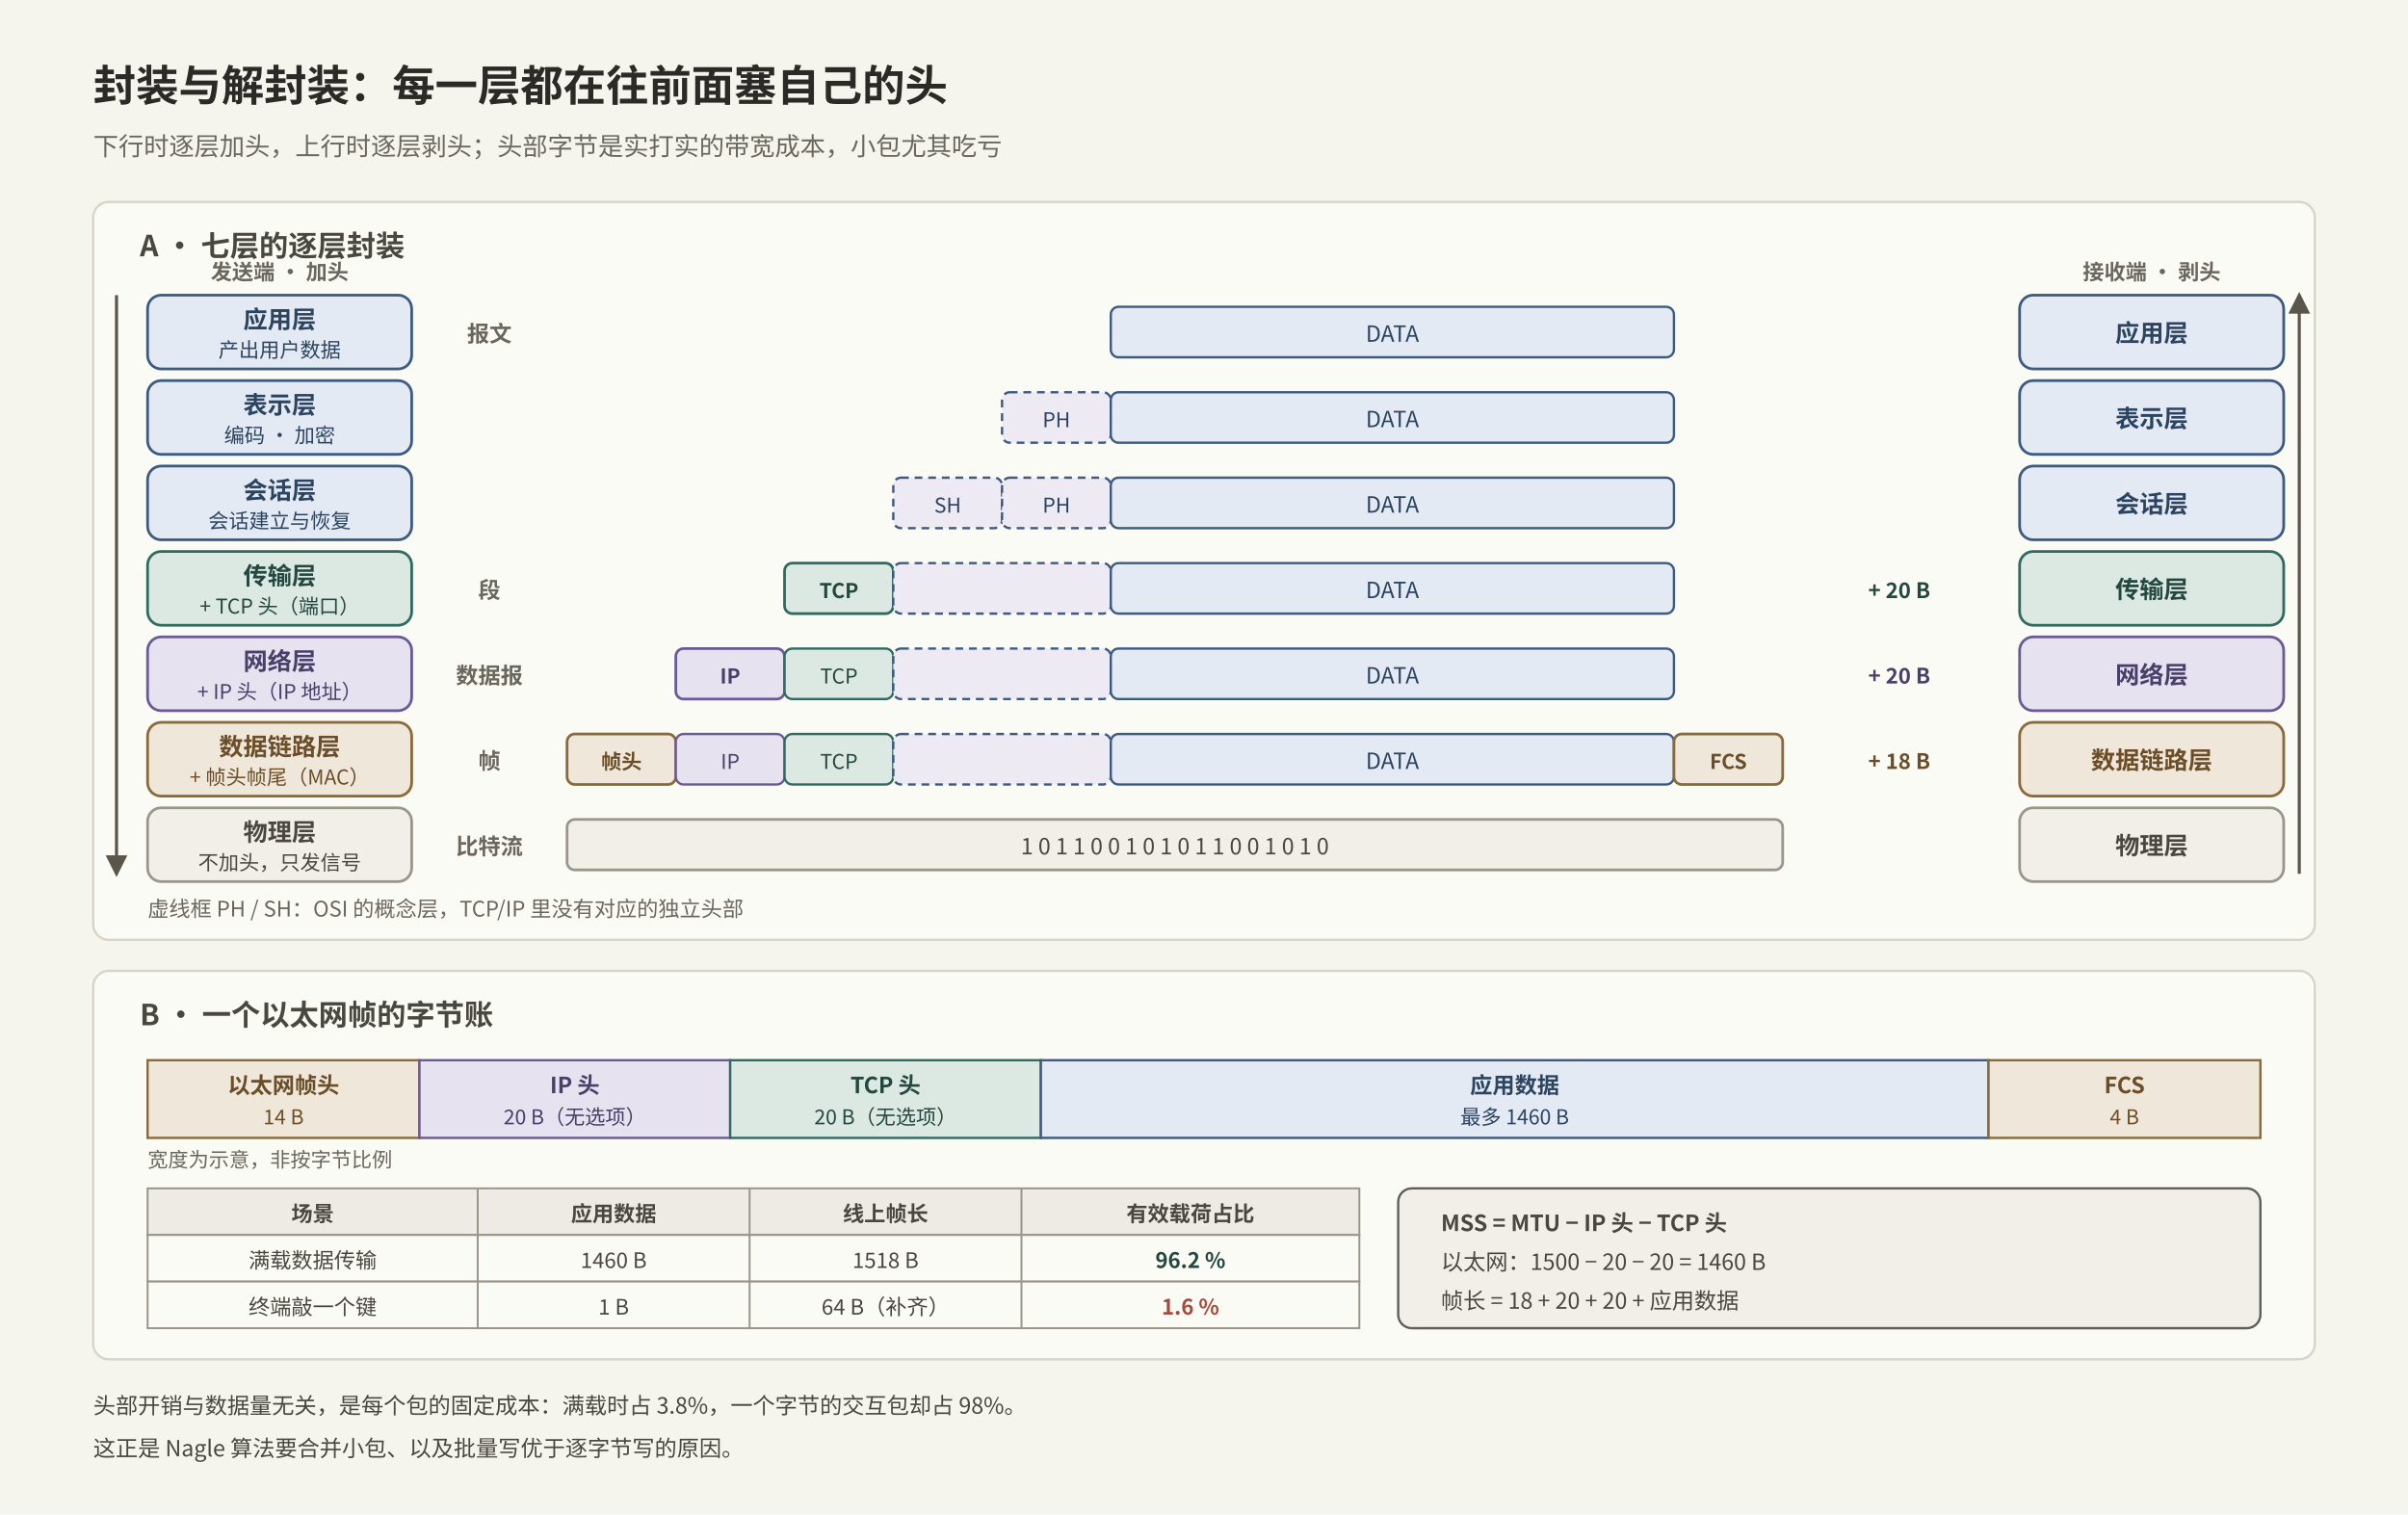
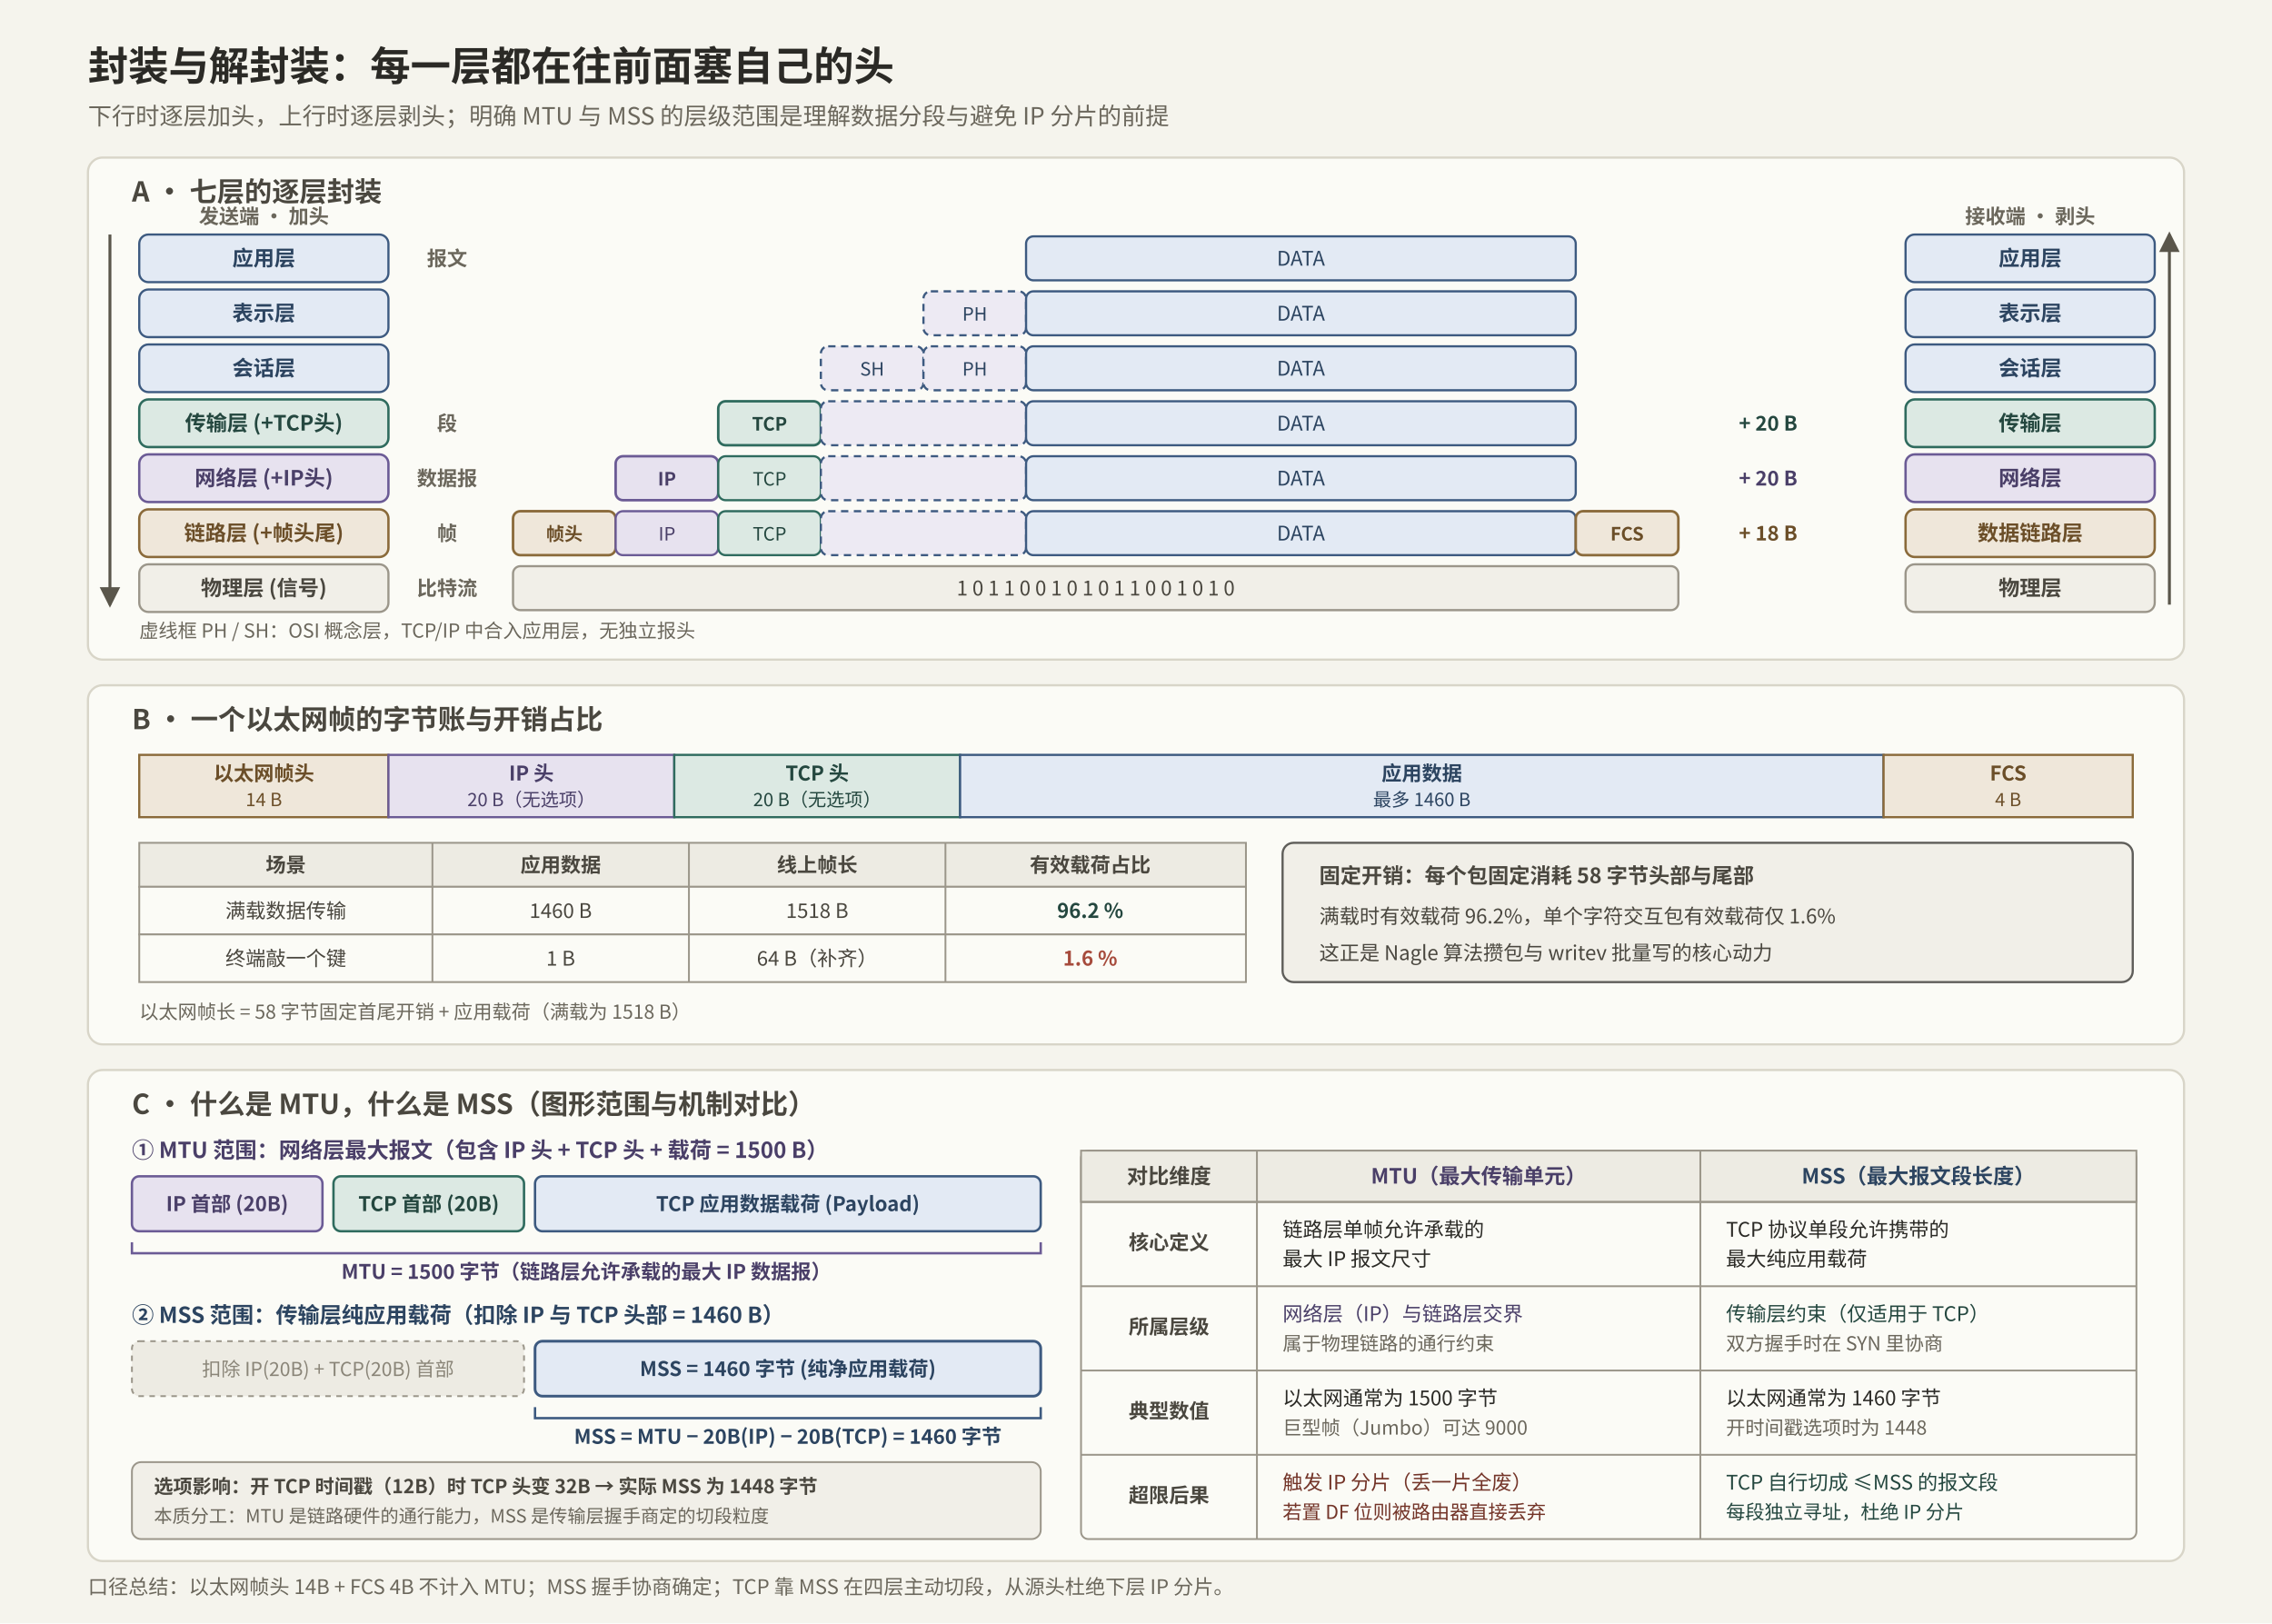
- <svg xmlns="http://www.w3.org/2000/svg" viewBox="0 0 1240 780" font-family="'PingFang SC','Hiragino Sans GB','Microsoft YaHei','Noto Sans CJK SC',sans-serif">
+ <svg xmlns="http://www.w3.org/2000/svg" viewBox="0 0 1240 886" font-family="'PingFang SC','Hiragino Sans GB','Microsoft YaHei','Noto Sans CJK SC',sans-serif">
  <defs>
    <marker id="arr" viewBox="0 0 10 10" refX="8.5" refY="5" markerWidth="7" markerHeight="7" orient="auto-start-reverse">
      <path d="M0,0 L10,5 L0,10 z" fill="#5A564B" />
    </marker>
  </defs>
-   <rect x="0" y="0" width="1240" height="780" fill="rgb(245, 244, 237)" />
-   <text x="48" y="52" font-size="22" font-weight="700" fill="#2B2A26">封装与解封装：每一层都在往前面塞自己的头</text>
-   <text x="48" y="80" font-size="13" fill="#6B675C">下行时逐层加头，上行时逐层剥头；头部字节是实打实的带宽成本，小包尤其吃亏</text>
-   <rect x="48" y="104" width="1144" height="380" rx="8" fill="#FBFBF6" stroke="#D8D5C8" stroke-width="1.2" />
-   <text x="72" y="132" font-size="15" font-weight="700" fill="#4A473F">A · 七层的逐层封装</text>
-   <line x1="60" y1="152" x2="60" y2="450" stroke="#5A564B" stroke-width="1.6" marker-end="url(#arr)" />
-   <line x1="1184" y1="450" x2="1184" y2="152" stroke="#5A564B" stroke-width="1.6" marker-end="url(#arr)" />
-   <rect x="76" y="152" width="136" height="38" rx="7" fill="#E3EAF4" stroke="#3D5A80" stroke-width="1.4" />
-   <text x="144" y="169" font-size="12.5" font-weight="700" fill="#2C4460" text-anchor="middle">应用层</text>
-   <text x="144" y="184" font-size="10.5" fill="#2C4460" text-anchor="middle">产出用户数据</text>
-   <rect x="76" y="196" width="136" height="38" rx="7" fill="#E3EAF4" stroke="#3D5A80" stroke-width="1.4" />
-   <text x="144" y="213" font-size="12.5" font-weight="700" fill="#2C4460" text-anchor="middle">表示层</text>
-   <text x="144" y="228" font-size="10.5" fill="#2C4460" text-anchor="middle">编码 · 加密</text>
-   <rect x="76" y="240" width="136" height="38" rx="7" fill="#E3EAF4" stroke="#3D5A80" stroke-width="1.4" />
-   <text x="144" y="257" font-size="12.5" font-weight="700" fill="#2C4460" text-anchor="middle">会话层</text>
-   <text x="144" y="272" font-size="10.5" fill="#2C4460" text-anchor="middle">会话建立与恢复</text>
-   <rect x="76" y="284" width="136" height="38" rx="7" fill="#DCE9E3" stroke="#2F6B5E" stroke-width="1.4" />
-   <text x="144" y="301" font-size="12.5" font-weight="700" fill="#24473F" text-anchor="middle">传输层</text>
-   <text x="144" y="316" font-size="10.5" fill="#24473F" text-anchor="middle">+ TCP 头（端口）</text>
-   <rect x="76" y="328" width="136" height="38" rx="7" fill="#E7E2EF" stroke="#6B5B95" stroke-width="1.4" />
-   <text x="144" y="345" font-size="12.5" font-weight="700" fill="#4A3F68" text-anchor="middle">网络层</text>
-   <text x="144" y="360" font-size="10.5" fill="#4A3F68" text-anchor="middle">+ IP 头（IP 地址）</text>
-   <rect x="76" y="372" width="136" height="38" rx="7" fill="#EFE7DA" stroke="#8A6A3A" stroke-width="1.4" />
-   <text x="144" y="389" font-size="12.5" font-weight="700" fill="#6B4E28" text-anchor="middle">数据链路层</text>
-   <text x="144" y="404" font-size="10.5" fill="#6B4E28" text-anchor="middle">+ 帧头帧尾（MAC）</text>
-   <rect x="76" y="416" width="136" height="38" rx="7" fill="#F1EFE8" stroke="#9B968A" stroke-width="1.4" />
-   <text x="144" y="433" font-size="12.5" font-weight="700" fill="#4A473F" text-anchor="middle">物理层</text>
-   <text x="144" y="448" font-size="10.5" fill="#4A473F" text-anchor="middle">不加头，只发信号</text>
-   <text x="252" y="176" font-size="11.5" font-weight="700" fill="#6B675C" text-anchor="middle">报文</text>
-   <text x="252" y="308" font-size="11.5" font-weight="700" fill="#6B675C" text-anchor="middle">段</text>
-   <text x="252" y="352" font-size="11.5" font-weight="700" fill="#6B675C" text-anchor="middle">数据报</text>
-   <text x="252" y="396" font-size="11.5" font-weight="700" fill="#6B675C" text-anchor="middle">帧</text>
-   <text x="252" y="440" font-size="11.5" font-weight="700" fill="#6B675C" text-anchor="middle">比特流</text>
-   <rect x="572" y="158" width="290" height="26" rx="4" fill="#E3EAF4" stroke="#3D5A80" stroke-width="1.2" />
-   <text x="717" y="176" font-size="11.5" fill="#2C4460" text-anchor="middle">DATA</text>
-   <rect x="516" y="202" width="56" height="26" rx="4" fill="#EDEAF3" stroke="#3D5A80" stroke-width="1.2" stroke-dasharray="4 3" />
-   <text x="544" y="220" font-size="10.5" fill="#2C4460" text-anchor="middle">PH</text>
-   <rect x="572" y="202" width="290" height="26" rx="4" fill="#E3EAF4" stroke="#3D5A80" stroke-width="1.2" />
-   <text x="717" y="220" font-size="11.5" fill="#2C4460" text-anchor="middle">DATA</text>
-   <rect x="460" y="246" width="56" height="26" rx="4" fill="#EDEAF3" stroke="#3D5A80" stroke-width="1.2" stroke-dasharray="4 3" />
-   <text x="488" y="264" font-size="10.5" fill="#2C4460" text-anchor="middle">SH</text>
-   <rect x="516" y="246" width="56" height="26" rx="4" fill="#EDEAF3" stroke="#3D5A80" stroke-width="1.2" stroke-dasharray="4 3" />
-   <text x="544" y="264" font-size="10.5" fill="#2C4460" text-anchor="middle">PH</text>
-   <rect x="572" y="246" width="290" height="26" rx="4" fill="#E3EAF4" stroke="#3D5A80" stroke-width="1.2" />
-   <text x="717" y="264" font-size="11.5" fill="#2C4460" text-anchor="middle">DATA</text>
-   <rect x="404" y="290" width="56" height="26" rx="4" fill="#DCE9E3" stroke="#2F6B5E" stroke-width="1.4" />
-   <text x="432" y="308" font-size="10.5" font-weight="700" fill="#24473F" text-anchor="middle">TCP</text>
-   <rect x="460" y="290" width="112" height="26" rx="4" fill="#EDEAF3" stroke="#3D5A80" stroke-width="1.2" stroke-dasharray="4 3" />
-   <rect x="572" y="290" width="290" height="26" rx="4" fill="#E3EAF4" stroke="#3D5A80" stroke-width="1.2" />
-   <text x="717" y="308" font-size="11.5" fill="#2C4460" text-anchor="middle">DATA</text>
-   <text x="978" y="308" font-size="11" font-weight="700" fill="#24473F" text-anchor="middle">+ 20 B</text>
-   <rect x="348" y="334" width="56" height="26" rx="4" fill="#E7E2EF" stroke="#6B5B95" stroke-width="1.4" />
-   <text x="376" y="352" font-size="10.5" font-weight="700" fill="#4A3F68" text-anchor="middle">IP</text>
-   <rect x="404" y="334" width="56" height="26" rx="4" fill="#DCE9E3" stroke="#2F6B5E" stroke-width="1.2" />
-   <text x="432" y="352" font-size="10.5" fill="#24473F" text-anchor="middle">TCP</text>
-   <rect x="460" y="334" width="112" height="26" rx="4" fill="#EDEAF3" stroke="#3D5A80" stroke-width="1.2" stroke-dasharray="4 3" />
-   <rect x="572" y="334" width="290" height="26" rx="4" fill="#E3EAF4" stroke="#3D5A80" stroke-width="1.2" />
-   <text x="717" y="352" font-size="11.5" fill="#2C4460" text-anchor="middle">DATA</text>
-   <text x="978" y="352" font-size="11" font-weight="700" fill="#4A3F68" text-anchor="middle">+ 20 B</text>
-   <rect x="292" y="378" width="56" height="26" rx="4" fill="#EFE7DA" stroke="#8A6A3A" stroke-width="1.4" />
-   <text x="320" y="396" font-size="10.5" font-weight="700" fill="#6B4E28" text-anchor="middle">帧头</text>
-   <rect x="348" y="378" width="56" height="26" rx="4" fill="#E7E2EF" stroke="#6B5B95" stroke-width="1.2" />
-   <text x="376" y="396" font-size="10.5" fill="#4A3F68" text-anchor="middle">IP</text>
-   <rect x="404" y="378" width="56" height="26" rx="4" fill="#DCE9E3" stroke="#2F6B5E" stroke-width="1.2" />
-   <text x="432" y="396" font-size="10.5" fill="#24473F" text-anchor="middle">TCP</text>
-   <rect x="460" y="378" width="112" height="26" rx="4" fill="#EDEAF3" stroke="#3D5A80" stroke-width="1.2" stroke-dasharray="4 3" />
-   <rect x="572" y="378" width="290" height="26" rx="4" fill="#E3EAF4" stroke="#3D5A80" stroke-width="1.2" />
-   <text x="717" y="396" font-size="11.5" fill="#2C4460" text-anchor="middle">DATA</text>
-   <rect x="862" y="378" width="56" height="26" rx="4" fill="#EFE7DA" stroke="#8A6A3A" stroke-width="1.4" />
-   <text x="890" y="396" font-size="10.5" font-weight="700" fill="#6B4E28" text-anchor="middle">FCS</text>
-   <text x="978" y="396" font-size="11" font-weight="700" fill="#6B4E28" text-anchor="middle">+ 18 B</text>
-   <rect x="292" y="422" width="626" height="26" rx="4" fill="#F1EFE8" stroke="#9B968A" stroke-width="1.4" />
-   <text x="605" y="440" font-size="11.5" fill="#4A473F" text-anchor="middle">1 0 1 1 0 0 1 0 1 0 1 1 0 0 1 0 1 0</text>
-   <text x="76" y="472" font-size="11" fill="#6B675C">虚线框 PH / SH：OSI 的概念层，TCP/IP 里没有对应的独立头部</text>
-   <rect x="1040" y="152" width="136" height="38" rx="7" fill="#E3EAF4" stroke="#3D5A80" stroke-width="1.4" />
-   <text x="1108" y="176" font-size="12.5" font-weight="700" fill="#2C4460" text-anchor="middle">应用层</text>
-   <rect x="1040" y="196" width="136" height="38" rx="7" fill="#E3EAF4" stroke="#3D5A80" stroke-width="1.4" />
-   <text x="1108" y="220" font-size="12.5" font-weight="700" fill="#2C4460" text-anchor="middle">表示层</text>
-   <rect x="1040" y="240" width="136" height="38" rx="7" fill="#E3EAF4" stroke="#3D5A80" stroke-width="1.4" />
-   <text x="1108" y="264" font-size="12.5" font-weight="700" fill="#2C4460" text-anchor="middle">会话层</text>
-   <rect x="1040" y="284" width="136" height="38" rx="7" fill="#DCE9E3" stroke="#2F6B5E" stroke-width="1.4" />
-   <text x="1108" y="308" font-size="12.5" font-weight="700" fill="#24473F" text-anchor="middle">传输层</text>
-   <rect x="1040" y="328" width="136" height="38" rx="7" fill="#E7E2EF" stroke="#6B5B95" stroke-width="1.4" />
-   <text x="1108" y="352" font-size="12.5" font-weight="700" fill="#4A3F68" text-anchor="middle">网络层</text>
-   <rect x="1040" y="372" width="136" height="38" rx="7" fill="#EFE7DA" stroke="#8A6A3A" stroke-width="1.4" />
-   <text x="1108" y="396" font-size="12.5" font-weight="700" fill="#6B4E28" text-anchor="middle">数据链路层</text>
-   <rect x="1040" y="416" width="136" height="38" rx="7" fill="#F1EFE8" stroke="#9B968A" stroke-width="1.4" />
-   <text x="1108" y="440" font-size="12.5" font-weight="700" fill="#4A473F" text-anchor="middle">物理层</text>
-   <text x="144" y="144" font-size="11" font-weight="700" fill="#6B675C" text-anchor="middle">发送端 · 加头</text>
-   <text x="1108" y="144" font-size="11" font-weight="700" fill="#6B675C" text-anchor="middle">接收端 · 剥头</text>
-   <rect x="48" y="500" width="1144" height="200" rx="8" fill="#FBFBF6" stroke="#D8D5C8" stroke-width="1.2" />
-   <text x="72" y="528" font-size="15" font-weight="700" fill="#4A473F">B · 一个以太网帧的字节账</text>
-   <rect x="76" y="546" width="140" height="40" fill="#EFE7DA" stroke="#8A6A3A" stroke-width="1.2" />
-   <text x="146" y="563" font-size="11.5" font-weight="700" fill="#6B4E28" text-anchor="middle">以太网帧头</text>
-   <text x="146" y="579" font-size="10.5" fill="#6B4E28" text-anchor="middle">14 B</text>
-   <rect x="216" y="546" width="160" height="40" fill="#E7E2EF" stroke="#6B5B95" stroke-width="1.2" />
-   <text x="296" y="563" font-size="11.5" font-weight="700" fill="#4A3F68" text-anchor="middle">IP 头</text>
-   <text x="296" y="579" font-size="10.5" fill="#4A3F68" text-anchor="middle">20 B（无选项）</text>
-   <rect x="376" y="546" width="160" height="40" fill="#DCE9E3" stroke="#2F6B5E" stroke-width="1.2" />
-   <text x="456" y="563" font-size="11.5" font-weight="700" fill="#24473F" text-anchor="middle">TCP 头</text>
-   <text x="456" y="579" font-size="10.5" fill="#24473F" text-anchor="middle">20 B（无选项）</text>
-   <rect x="536" y="546" width="488" height="40" fill="#E3EAF4" stroke="#3D5A80" stroke-width="1.2" />
-   <text x="780" y="563" font-size="11.5" font-weight="700" fill="#2C4460" text-anchor="middle">应用数据</text>
-   <text x="780" y="579" font-size="10.5" fill="#2C4460" text-anchor="middle">最多 1460 B</text>
-   <rect x="1024" y="546" width="140" height="40" fill="#EFE7DA" stroke="#8A6A3A" stroke-width="1.2" />
-   <text x="1094" y="563" font-size="11.5" font-weight="700" fill="#6B4E28" text-anchor="middle">FCS</text>
-   <text x="1094" y="579" font-size="10.5" fill="#6B4E28" text-anchor="middle">4 B</text>
-   <text x="76" y="601" font-size="10.5" fill="#6B675C">宽度为示意，非按字节比例</text>
-   <rect x="76" y="612" width="624" height="24" fill="#EDEBE3" stroke="#9B968A" stroke-width="1" />
-   <rect x="76" y="636" width="624" height="24" fill="#FBFBF6" stroke="#9B968A" stroke-width="1" />
-   <rect x="76" y="660" width="624" height="24" fill="#FBFBF6" stroke="#9B968A" stroke-width="1" />
-   <line x1="246" y1="612" x2="246" y2="684" stroke="#9B968A" stroke-width="1" />
-   <line x1="386" y1="612" x2="386" y2="684" stroke="#9B968A" stroke-width="1" />
-   <line x1="526" y1="612" x2="526" y2="684" stroke="#9B968A" stroke-width="1" />
-   <text x="161" y="629" font-size="11" font-weight="700" fill="#4A473F" text-anchor="middle">场景</text>
-   <text x="316" y="629" font-size="11" font-weight="700" fill="#4A473F" text-anchor="middle">应用数据</text>
-   <text x="456" y="629" font-size="11" font-weight="700" fill="#4A473F" text-anchor="middle">线上帧长</text>
-   <text x="613" y="629" font-size="11" font-weight="700" fill="#4A473F" text-anchor="middle">有效载荷占比</text>
-   <text x="161" y="653" font-size="11" fill="#4A473F" text-anchor="middle">满载数据传输</text>
-   <text x="316" y="653" font-size="11" fill="#4A473F" text-anchor="middle">1460 B</text>
-   <text x="456" y="653" font-size="11" fill="#4A473F" text-anchor="middle">1518 B</text>
-   <text x="613" y="653" font-size="11" font-weight="700" fill="#24473F" text-anchor="middle">96.2 %</text>
-   <text x="161" y="677" font-size="11" fill="#4A473F" text-anchor="middle">终端敲一个键</text>
-   <text x="316" y="677" font-size="11" fill="#4A473F" text-anchor="middle">1 B</text>
-   <text x="456" y="677" font-size="11" fill="#4A473F" text-anchor="middle">64 B（补齐）</text>
-   <text x="613" y="677" font-size="11" font-weight="700" fill="#A64B3C" text-anchor="middle">1.6 %</text>
-   <rect x="720" y="612" width="444" height="72" rx="7" fill="#F1EFE8" stroke="#5F5E5A" stroke-width="1.2" />
-   <text x="742" y="634" font-size="11.5" font-weight="700" fill="#4A473F">MSS = MTU − IP 头 − TCP 头</text>
-   <text x="742" y="654" font-size="11.5" fill="#4A473F">以太网：1500 − 20 − 20 = 1460 B</text>
-   <text x="742" y="674" font-size="11.5" fill="#4A473F">帧长 = 18 + 20 + 20 + 应用数据</text>
-   <text x="48" y="728" font-size="11.5" fill="#4A473F">头部开销与数据量无关，是每个包的固定成本：满载时占 3.8%，一个字节的交互包却占 98%。</text>
-   <text x="48" y="750" font-size="11.5" fill="#4A473F">这正是 Nagle 算法要合并小包、以及批量写优于逐字节写的原因。</text>
+   <rect x="0" y="0" width="1240" height="886" fill="rgb(245, 244, 237)" />
+   <text x="48" y="44" font-size="22" font-weight="700" fill="#2B2A26">封装与解封装：每一层都在往前面塞自己的头</text>
+   <text x="48" y="68" font-size="13" fill="#6B675C">下行时逐层加头，上行时逐层剥头；明确 MTU 与 MSS 的层级范围是理解数据分段与避免 IP 分片的前提</text>
+   <rect x="48" y="86" width="1144" height="274" rx="8" fill="#FBFBF6" stroke="#D8D5C8" stroke-width="1.2" />
+   <text x="72" y="110" font-size="15" font-weight="700" fill="#4A473F">A · 七层的逐层封装</text>
+   <line x1="60" y1="128" x2="60" y2="330" stroke="#5A564B" stroke-width="1.6" marker-end="url(#arr)" />
+   <line x1="1184" y1="330" x2="1184" y2="128" stroke="#5A564B" stroke-width="1.6" marker-end="url(#arr)" />
+   <text x="144" y="122" font-size="11" font-weight="700" fill="#6B675C" text-anchor="middle">发送端 · 加头</text>
+   <rect x="76" y="128" width="136" height="26" rx="5" fill="#E3EAF4" stroke="#3D5A80" stroke-width="1.2" />
+   <text x="144" y="145" font-size="11.5" font-weight="700" fill="#2C4460" text-anchor="middle">应用层</text>
+   <rect x="76" y="158" width="136" height="26" rx="5" fill="#E3EAF4" stroke="#3D5A80" stroke-width="1.2" />
+   <text x="144" y="175" font-size="11.5" font-weight="700" fill="#2C4460" text-anchor="middle">表示层</text>
+   <rect x="76" y="188" width="136" height="26" rx="5" fill="#E3EAF4" stroke="#3D5A80" stroke-width="1.2" />
+   <text x="144" y="205" font-size="11.5" font-weight="700" fill="#2C4460" text-anchor="middle">会话层</text>
+   <rect x="76" y="218" width="136" height="26" rx="5" fill="#DCE9E3" stroke="#2F6B5E" stroke-width="1.3" />
+   <text x="144" y="235" font-size="11.5" font-weight="700" fill="#24473F" text-anchor="middle">传输层 (+TCP头)</text>
+   <rect x="76" y="248" width="136" height="26" rx="5" fill="#E7E2EF" stroke="#6B5B95" stroke-width="1.3" />
+   <text x="144" y="265" font-size="11.5" font-weight="700" fill="#4A3F68" text-anchor="middle">网络层 (+IP头)</text>
+   <rect x="76" y="278" width="136" height="26" rx="5" fill="#EFE7DA" stroke="#8A6A3A" stroke-width="1.3" />
+   <text x="144" y="295" font-size="11.5" font-weight="700" fill="#6B4E28" text-anchor="middle">链路层 (+帧头尾)</text>
+   <rect x="76" y="308" width="136" height="26" rx="5" fill="#F1EFE8" stroke="#9B968A" stroke-width="1.2" />
+   <text x="144" y="325" font-size="11.5" font-weight="700" fill="#4A473F" text-anchor="middle">物理层 (信号)</text>
+   <text x="244" y="145" font-size="11" font-weight="700" fill="#6B675C" text-anchor="middle">报文</text>
+   <text x="244" y="235" font-size="11" font-weight="700" fill="#6B675C" text-anchor="middle">段</text>
+   <text x="244" y="265" font-size="11" font-weight="700" fill="#6B675C" text-anchor="middle">数据报</text>
+   <text x="244" y="295" font-size="11" font-weight="700" fill="#6B675C" text-anchor="middle">帧</text>
+   <text x="244" y="325" font-size="11" font-weight="700" fill="#6B675C" text-anchor="middle">比特流</text>
+   <rect x="560" y="129" width="300" height="24" rx="4" fill="#E3EAF4" stroke="#3D5A80" stroke-width="1.2" />
+   <text x="710" y="145" font-size="11" fill="#2C4460" text-anchor="middle">DATA</text>
+   <rect x="504" y="159" width="56" height="24" rx="4" fill="#EDEAF3" stroke="#3D5A80" stroke-width="1.2" stroke-dasharray="4 3" />
+   <text x="532" y="175" font-size="10" fill="#2C4460" text-anchor="middle">PH</text>
+   <rect x="560" y="159" width="300" height="24" rx="4" fill="#E3EAF4" stroke="#3D5A80" stroke-width="1.2" />
+   <text x="710" y="175" font-size="11" fill="#2C4460" text-anchor="middle">DATA</text>
+   <rect x="448" y="189" width="56" height="24" rx="4" fill="#EDEAF3" stroke="#3D5A80" stroke-width="1.2" stroke-dasharray="4 3" />
+   <text x="476" y="205" font-size="10" fill="#2C4460" text-anchor="middle">SH</text>
+   <rect x="504" y="189" width="56" height="24" rx="4" fill="#EDEAF3" stroke="#3D5A80" stroke-width="1.2" stroke-dasharray="4 3" />
+   <text x="532" y="205" font-size="10" fill="#2C4460" text-anchor="middle">PH</text>
+   <rect x="560" y="189" width="300" height="24" rx="4" fill="#E3EAF4" stroke="#3D5A80" stroke-width="1.2" />
+   <text x="710" y="205" font-size="11" fill="#2C4460" text-anchor="middle">DATA</text>
+   <rect x="392" y="219" width="56" height="24" rx="4" fill="#DCE9E3" stroke="#2F6B5E" stroke-width="1.4" />
+   <text x="420" y="235" font-size="10" font-weight="700" fill="#24473F" text-anchor="middle">TCP</text>
+   <rect x="448" y="219" width="112" height="24" rx="4" fill="#EDEAF3" stroke="#3D5A80" stroke-width="1.2" stroke-dasharray="4 3" />
+   <rect x="560" y="219" width="300" height="24" rx="4" fill="#E3EAF4" stroke="#3D5A80" stroke-width="1.2" />
+   <text x="710" y="235" font-size="11" fill="#2C4460" text-anchor="middle">DATA</text>
+   <text x="965" y="235" font-size="11" font-weight="700" fill="#24473F" text-anchor="middle">+ 20 B</text>
+   <rect x="336" y="249" width="56" height="24" rx="4" fill="#E7E2EF" stroke="#6B5B95" stroke-width="1.4" />
+   <text x="364" y="265" font-size="10" font-weight="700" fill="#4A3F68" text-anchor="middle">IP</text>
+   <rect x="392" y="249" width="56" height="24" rx="4" fill="#DCE9E3" stroke="#2F6B5E" stroke-width="1.2" />
+   <text x="420" y="265" font-size="10" fill="#24473F" text-anchor="middle">TCP</text>
+   <rect x="448" y="249" width="112" height="24" rx="4" fill="#EDEAF3" stroke="#3D5A80" stroke-width="1.2" stroke-dasharray="4 3" />
+   <rect x="560" y="249" width="300" height="24" rx="4" fill="#E3EAF4" stroke="#3D5A80" stroke-width="1.2" />
+   <text x="710" y="265" font-size="11" fill="#2C4460" text-anchor="middle">DATA</text>
+   <text x="965" y="265" font-size="11" font-weight="700" fill="#4A3F68" text-anchor="middle">+ 20 B</text>
+   <rect x="280" y="279" width="56" height="24" rx="4" fill="#EFE7DA" stroke="#8A6A3A" stroke-width="1.4" />
+   <text x="308" y="295" font-size="10" font-weight="700" fill="#6B4E28" text-anchor="middle">帧头</text>
+   <rect x="336" y="279" width="56" height="24" rx="4" fill="#E7E2EF" stroke="#6B5B95" stroke-width="1.2" />
+   <text x="364" y="295" font-size="10" fill="#4A3F68" text-anchor="middle">IP</text>
+   <rect x="392" y="279" width="56" height="24" rx="4" fill="#DCE9E3" stroke="#2F6B5E" stroke-width="1.2" />
+   <text x="420" y="295" font-size="10" fill="#24473F" text-anchor="middle">TCP</text>
+   <rect x="448" y="279" width="112" height="24" rx="4" fill="#EDEAF3" stroke="#3D5A80" stroke-width="1.2" stroke-dasharray="4 3" />
+   <rect x="560" y="279" width="300" height="24" rx="4" fill="#E3EAF4" stroke="#3D5A80" stroke-width="1.2" />
+   <text x="710" y="295" font-size="11" fill="#2C4460" text-anchor="middle">DATA</text>
+   <rect x="860" y="279" width="56" height="24" rx="4" fill="#EFE7DA" stroke="#8A6A3A" stroke-width="1.4" />
+   <text x="888" y="295" font-size="10" font-weight="700" fill="#6B4E28" text-anchor="middle">FCS</text>
+   <text x="965" y="295" font-size="11" font-weight="700" fill="#6B4E28" text-anchor="middle">+ 18 B</text>
+   <rect x="280" y="309" width="636" height="24" rx="4" fill="#F1EFE8" stroke="#9B968A" stroke-width="1.2" />
+   <text x="598" y="325" font-size="11" fill="#4A473F" text-anchor="middle">1 0 1 1 0 0 1 0 1 0 1 1 0 0 1 0 1 0</text>
+   <text x="1108" y="122" font-size="11" font-weight="700" fill="#6B675C" text-anchor="middle">接收端 · 剥头</text>
+   <rect x="1040" y="128" width="136" height="26" rx="5" fill="#E3EAF4" stroke="#3D5A80" stroke-width="1.2" />
+   <text x="1108" y="145" font-size="11.5" font-weight="700" fill="#2C4460" text-anchor="middle">应用层</text>
+   <rect x="1040" y="158" width="136" height="26" rx="5" fill="#E3EAF4" stroke="#3D5A80" stroke-width="1.2" />
+   <text x="1108" y="175" font-size="11.5" font-weight="700" fill="#2C4460" text-anchor="middle">表示层</text>
+   <rect x="1040" y="188" width="136" height="26" rx="5" fill="#E3EAF4" stroke="#3D5A80" stroke-width="1.2" />
+   <text x="1108" y="205" font-size="11.5" font-weight="700" fill="#2C4460" text-anchor="middle">会话层</text>
+   <rect x="1040" y="218" width="136" height="26" rx="5" fill="#DCE9E3" stroke="#2F6B5E" stroke-width="1.3" />
+   <text x="1108" y="235" font-size="11.5" font-weight="700" fill="#24473F" text-anchor="middle">传输层</text>
+   <rect x="1040" y="248" width="136" height="26" rx="5" fill="#E7E2EF" stroke="#6B5B95" stroke-width="1.3" />
+   <text x="1108" y="265" font-size="11.5" font-weight="700" fill="#4A3F68" text-anchor="middle">网络层</text>
+   <rect x="1040" y="278" width="136" height="26" rx="5" fill="#EFE7DA" stroke="#8A6A3A" stroke-width="1.3" />
+   <text x="1108" y="295" font-size="11.5" font-weight="700" fill="#6B4E28" text-anchor="middle">数据链路层</text>
+   <rect x="1040" y="308" width="136" height="26" rx="5" fill="#F1EFE8" stroke="#9B968A" stroke-width="1.2" />
+   <text x="1108" y="325" font-size="11.5" font-weight="700" fill="#4A473F" text-anchor="middle">物理层</text>
+   <text x="76" y="348" font-size="10.5" fill="#6B675C">虚线框 PH / SH：OSI 概念层，TCP/IP 中合入应用层，无独立报头</text>
+   <rect x="48" y="374" width="1144" height="196" rx="8" fill="#FBFBF6" stroke="#D8D5C8" stroke-width="1.2" />
+   <text x="72" y="398" font-size="15" font-weight="700" fill="#4A473F">B · 一个以太网帧的字节账与开销占比</text>
+   <rect x="76" y="412" width="136" height="34" fill="#EFE7DA" stroke="#8A6A3A" stroke-width="1.2" />
+   <text x="144" y="426" font-size="11" font-weight="700" fill="#6B4E28" text-anchor="middle">以太网帧头</text>
+   <text x="144" y="440" font-size="10" fill="#6B4E28" text-anchor="middle">14 B</text>
+   <rect x="212" y="412" width="156" height="34" fill="#E7E2EF" stroke="#6B5B95" stroke-width="1.2" />
+   <text x="290" y="426" font-size="11" font-weight="700" fill="#4A3F68" text-anchor="middle">IP 头</text>
+   <text x="290" y="440" font-size="10" fill="#4A3F68" text-anchor="middle">20 B（无选项）</text>
+   <rect x="368" y="412" width="156" height="34" fill="#DCE9E3" stroke="#2F6B5E" stroke-width="1.2" />
+   <text x="446" y="426" font-size="11" font-weight="700" fill="#24473F" text-anchor="middle">TCP 头</text>
+   <text x="446" y="440" font-size="10" fill="#24473F" text-anchor="middle">20 B（无选项）</text>
+   <rect x="524" y="412" width="504" height="34" fill="#E3EAF4" stroke="#3D5A80" stroke-width="1.2" />
+   <text x="776" y="426" font-size="11" font-weight="700" fill="#2C4460" text-anchor="middle">应用数据</text>
+   <text x="776" y="440" font-size="10" fill="#2C4460" text-anchor="middle">最多 1460 B</text>
+   <rect x="1028" y="412" width="136" height="34" fill="#EFE7DA" stroke="#8A6A3A" stroke-width="1.2" />
+   <text x="1096" y="426" font-size="11" font-weight="700" fill="#6B4E28" text-anchor="middle">FCS</text>
+   <text x="1096" y="440" font-size="10" fill="#6B4E28" text-anchor="middle">4 B</text>
+   <rect x="76" y="460" width="604" height="24" fill="#EDEBE3" stroke="#9B968A" stroke-width="1" />
+   <rect x="76" y="484" width="604" height="26" fill="#FBFBF6" stroke="#9B968A" stroke-width="1" />
+   <rect x="76" y="510" width="604" height="26" fill="#FBFBF6" stroke="#9B968A" stroke-width="1" />
+   <line x1="236" y1="460" x2="236" y2="536" stroke="#9B968A" stroke-width="1" />
+   <line x1="376" y1="460" x2="376" y2="536" stroke="#9B968A" stroke-width="1" />
+   <line x1="516" y1="460" x2="516" y2="536" stroke="#9B968A" stroke-width="1" />
+   <text x="156" y="476" font-size="11" font-weight="700" fill="#4A473F" text-anchor="middle">场景</text>
+   <text x="306" y="476" font-size="11" font-weight="700" fill="#4A473F" text-anchor="middle">应用数据</text>
+   <text x="446" y="476" font-size="11" font-weight="700" fill="#4A473F" text-anchor="middle">线上帧长</text>
+   <text x="595" y="476" font-size="11" font-weight="700" fill="#4A473F" text-anchor="middle">有效载荷占比</text>
+   <text x="156" y="501" font-size="11" fill="#4A473F" text-anchor="middle">满载数据传输</text>
+   <text x="306" y="501" font-size="11" fill="#4A473F" text-anchor="middle">1460 B</text>
+   <text x="446" y="501" font-size="11" fill="#4A473F" text-anchor="middle">1518 B</text>
+   <text x="595" y="501" font-size="11" font-weight="700" fill="#24473F" text-anchor="middle">96.2 %</text>
+   <text x="156" y="527" font-size="11" fill="#4A473F" text-anchor="middle">终端敲一个键</text>
+   <text x="306" y="527" font-size="11" fill="#4A473F" text-anchor="middle">1 B</text>
+   <text x="446" y="527" font-size="11" fill="#4A473F" text-anchor="middle">64 B（补齐）</text>
+   <text x="595" y="527" font-size="11" font-weight="700" fill="#A64B3C" text-anchor="middle">1.6 %</text>
+   <rect x="700" y="460" width="464" height="76" rx="6" fill="#F1EFE8" stroke="#5F5E5A" stroke-width="1.2" />
+   <text x="720" y="482" font-size="11.5" font-weight="700" fill="#4A473F">固定开销：每个包固定消耗 58 字节头部与尾部</text>
+   <text x="720" y="504" font-size="11" fill="#4A473F">满载时有效载荷 96.2%，单个字符交互包有效载荷仅 1.6%</text>
+   <text x="720" y="524" font-size="11" fill="#4A473F">这正是 Nagle 算法攒包与 writev 批量写的核心动力</text>
+   <text x="76" y="556" font-size="10.5" fill="#6B675C">以太网帧长 = 58 字节固定首尾开销 + 应用载荷（满载为 1518 B）</text>
+   <rect x="48" y="584" width="1144" height="268" rx="8" fill="#FBFBF6" stroke="#D8D5C8" stroke-width="1.2" />
+   <text x="72" y="608" font-size="15" font-weight="700" fill="#4A473F">C · 什么是 MTU，什么是 MSS（图形范围与机制对比）</text>
+   <text x="72" y="632" font-size="12" font-weight="700" fill="#4A3F68">① MTU 范围：网络层最大报文（包含 IP 头 + TCP 头 + 载荷 = 1500 B）</text>
+   <rect x="72" y="642" width="104" height="30" rx="4" fill="#E7E2EF" stroke="#6B5B95" stroke-width="1.3" />
+   <text x="124" y="661" font-size="11" font-weight="700" fill="#4A3F68" text-anchor="middle">IP 首部 (20B)</text>
+   <rect x="182" y="642" width="104" height="30" rx="4" fill="#DCE9E3" stroke="#2F6B5E" stroke-width="1.3" />
+   <text x="234" y="661" font-size="11" font-weight="700" fill="#24473F" text-anchor="middle">TCP 首部 (20B)</text>
+   <rect x="292" y="642" width="276" height="30" rx="4" fill="#E3EAF4" stroke="#3D5A80" stroke-width="1.3" />
+   <text x="430" y="661" font-size="11" font-weight="700" fill="#2C4460" text-anchor="middle">TCP 应用数据载荷 (Payload)</text>
+   <path d="M72,678 L72,684 L568,684 L568,678" fill="none" stroke="#6B5B95" stroke-width="1.3" />
+   <text x="320" y="698" font-size="11" font-weight="700" fill="#4A3F68" text-anchor="middle">MTU = 1500 字节（链路层允许承载的最大 IP 数据报）</text>
+   <text x="72" y="722" font-size="12" font-weight="700" fill="#2C4460">② MSS 范围：传输层纯应用载荷（扣除 IP 与 TCP 头部 = 1460 B）</text>
+   <rect x="72" y="732" width="214" height="30" rx="4" fill="#EDEBE3" stroke="#9B968A" stroke-width="1" stroke-dasharray="3 3" />
+   <text x="179" y="751" font-size="10.5" fill="#8A8578" text-anchor="middle">扣除 IP(20B) + TCP(20B) 首部</text>
+   <rect x="292" y="732" width="276" height="30" rx="4" fill="#E3EAF4" stroke="#3D5A80" stroke-width="1.5" />
+   <text x="430" y="751" font-size="11" font-weight="700" fill="#2C4460" text-anchor="middle">MSS = 1460 字节 (纯净应用载荷)</text>
+   <path d="M292,768 L292,774 L568,774 L568,768" fill="none" stroke="#3D5A80" stroke-width="1.3" />
+   <text x="430" y="788" font-size="11" font-weight="700" fill="#2C4460" text-anchor="middle">MSS = MTU − 20B(IP) − 20B(TCP) = 1460 字节</text>
+   <rect x="72" y="798" width="496" height="42" rx="5" fill="#F1EFE8" stroke="#9B968A" stroke-width="1" />
+   <text x="84" y="815" font-size="10.5" font-weight="700" fill="#4A473F">选项影响：开 TCP 时间戳（12B）时 TCP 头变 32B → 实际 MSS 为 1448 字节</text>
+   <text x="84" y="831" font-size="10" fill="#6B675C">本质分工：MTU 是链路硬件的通行能力，MSS 是传输层握手商定的切段粒度</text>
+   <rect x="590" y="628" width="576" height="212" rx="4" fill="#FBFBF6" stroke="#9B968A" stroke-width="1" />
+   <rect x="590" y="628" width="576" height="28" fill="#EDEBE3" stroke="#9B968A" stroke-width="1" />
+   <line x1="686" y1="628" x2="686" y2="840" stroke="#9B968A" stroke-width="1" />
+   <line x1="928" y1="628" x2="928" y2="840" stroke="#9B968A" stroke-width="1" />
+   <line x1="590" y1="656" x2="1166" y2="656" stroke="#9B968A" stroke-width="1" />
+   <line x1="590" y1="702" x2="1166" y2="702" stroke="#9B968A" stroke-width="1" />
+   <line x1="590" y1="748" x2="1166" y2="748" stroke="#9B968A" stroke-width="1" />
+   <line x1="590" y1="794" x2="1166" y2="794" stroke="#9B968A" stroke-width="1" />
+   <text x="638" y="646" font-size="11.5" font-weight="700" fill="#4A473F" text-anchor="middle">对比维度</text>
+   <text x="807" y="646" font-size="11.5" font-weight="700" fill="#4A3F68" text-anchor="middle">MTU（最大传输单元）</text>
+   <text x="1047" y="646" font-size="11.5" font-weight="700" fill="#2C4460" text-anchor="middle">MSS（最大报文段长度）</text>
+   <text x="638" y="682" font-size="11" font-weight="700" fill="#4A473F" text-anchor="middle">核心定义</text>
+   <text x="700" y="675" font-size="11" fill="#2B2A26">链路层单帧允许承载的</text>
+   <text x="700" y="691" font-size="11" fill="#2B2A26">最大 IP 报文尺寸</text>
+   <text x="942" y="675" font-size="11" fill="#2B2A26">TCP 协议单段允许携带的</text>
+   <text x="942" y="691" font-size="11" fill="#2B2A26">最大纯应用载荷</text>
+   <text x="638" y="728" font-size="11" font-weight="700" fill="#4A473F" text-anchor="middle">所属层级</text>
+   <text x="700" y="721" font-size="11" fill="#4A3F68">网络层（IP）与链路层交界</text>
+   <text x="700" y="737" font-size="10.5" fill="#6B675C">属于物理链路的通行约束</text>
+   <text x="942" y="721" font-size="11" fill="#24473F">传输层约束（仅适用于 TCP）</text>
+   <text x="942" y="737" font-size="10.5" fill="#6B675C">双方握手时在 SYN 里协商</text>
+   <text x="638" y="774" font-size="11" font-weight="700" fill="#4A473F" text-anchor="middle">典型数值</text>
+   <text x="700" y="767" font-size="11" fill="#2B2A26">以太网通常为 1500 字节</text>
+   <text x="700" y="783" font-size="10.5" fill="#6B675C">巨型帧（Jumbo）可达 9000</text>
+   <text x="942" y="767" font-size="11" fill="#2B2A26">以太网通常为 1460 字节</text>
+   <text x="942" y="783" font-size="10.5" fill="#6B675C">开时间戳选项时为 1448</text>
+   <text x="638" y="820" font-size="11" font-weight="700" fill="#4A473F" text-anchor="middle">超限后果</text>
+   <text x="700" y="813" font-size="11" fill="#733428">触发 IP 分片（丢一片全废）</text>
+   <text x="700" y="829" font-size="10.5" fill="#733428">若置 DF 位则被路由器直接丢弃</text>
+   <text x="942" y="813" font-size="11" fill="#24473F">TCP 自行切成 ≤MSS 的报文段</text>
+   <text x="942" y="829" font-size="10.5" fill="#24473F">每段独立寻址，杜绝 IP 分片</text>
+   <text x="48" y="870" font-size="11" fill="#6B675C">口径总结：以太网帧头 14B + FCS 4B 不计入 MTU；MSS 握手协商确定；TCP 靠 MSS 在四层主动切段，从源头杜绝下层 IP 分片。</text>
</svg>
